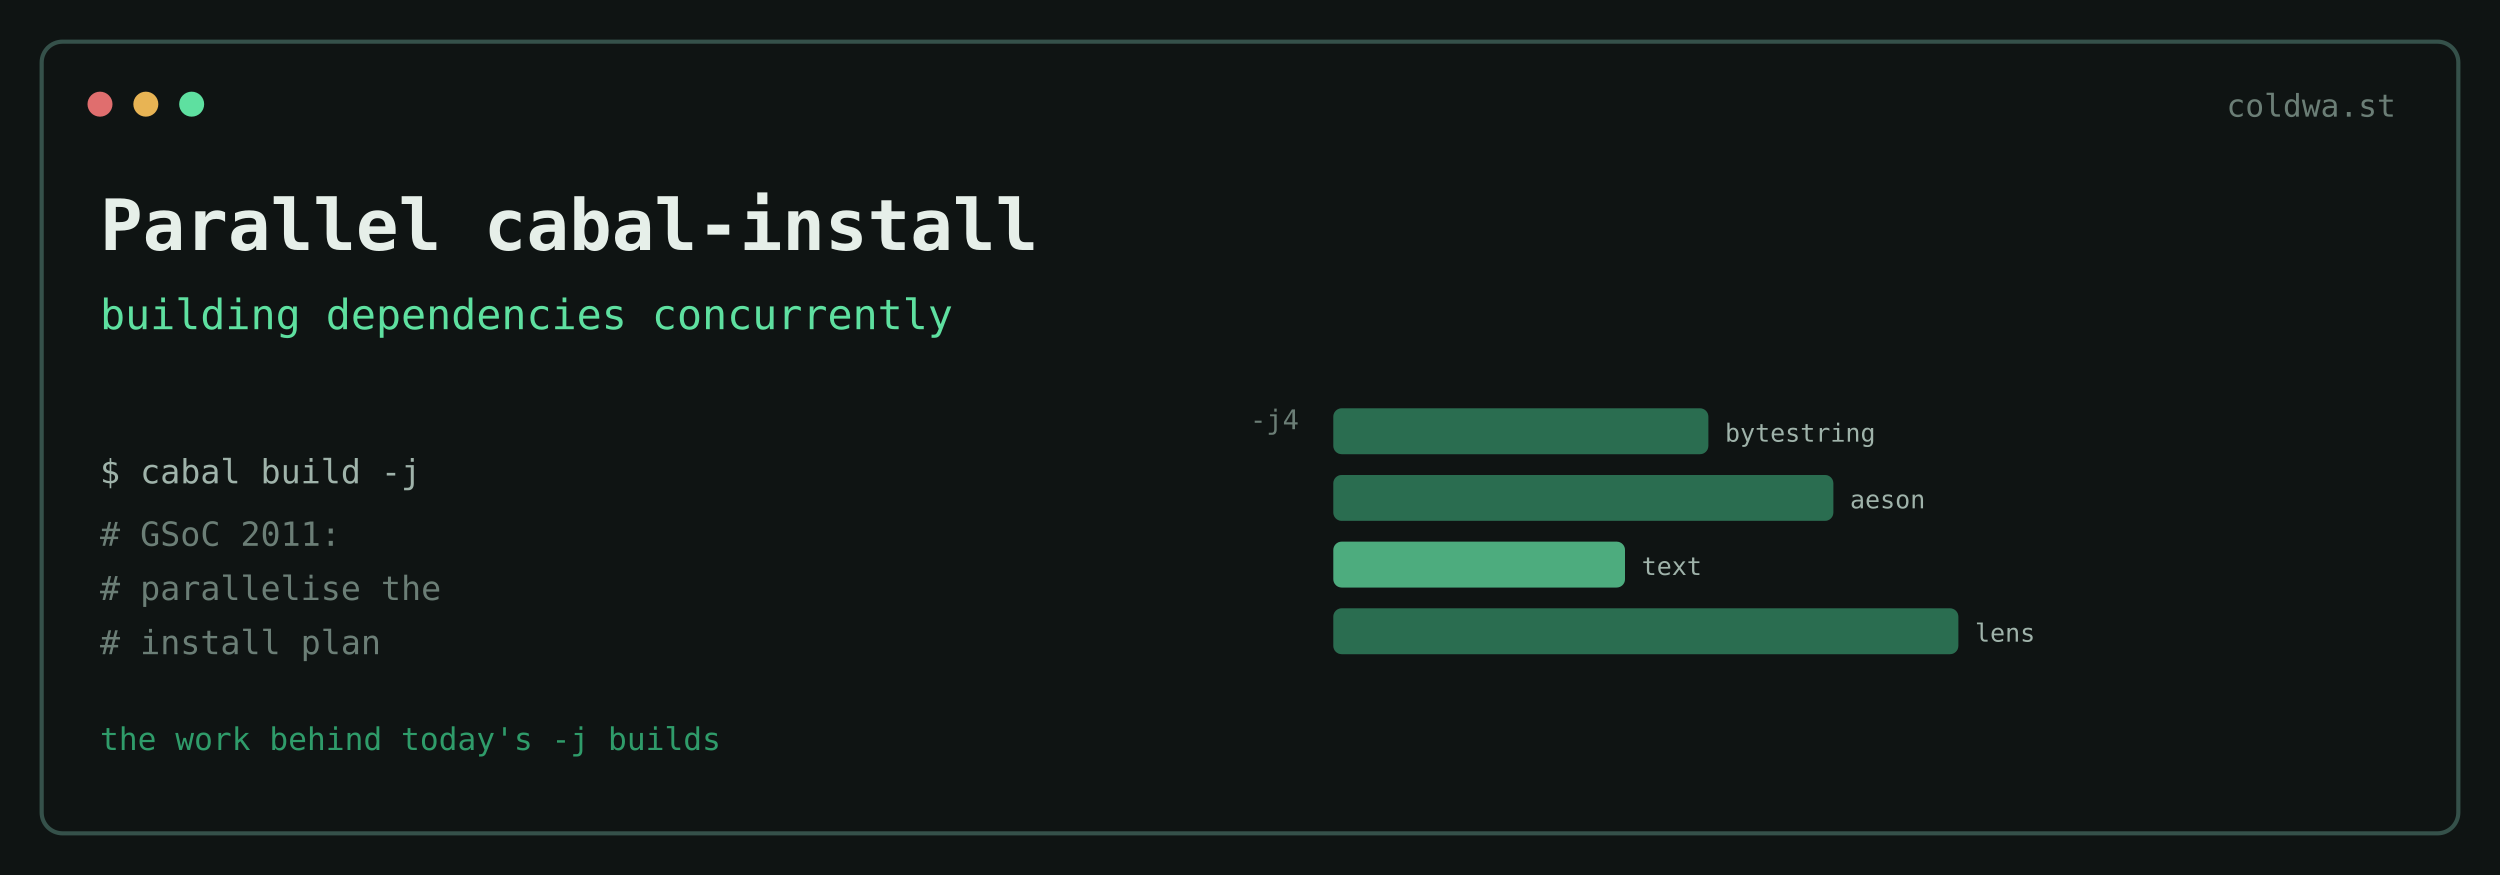
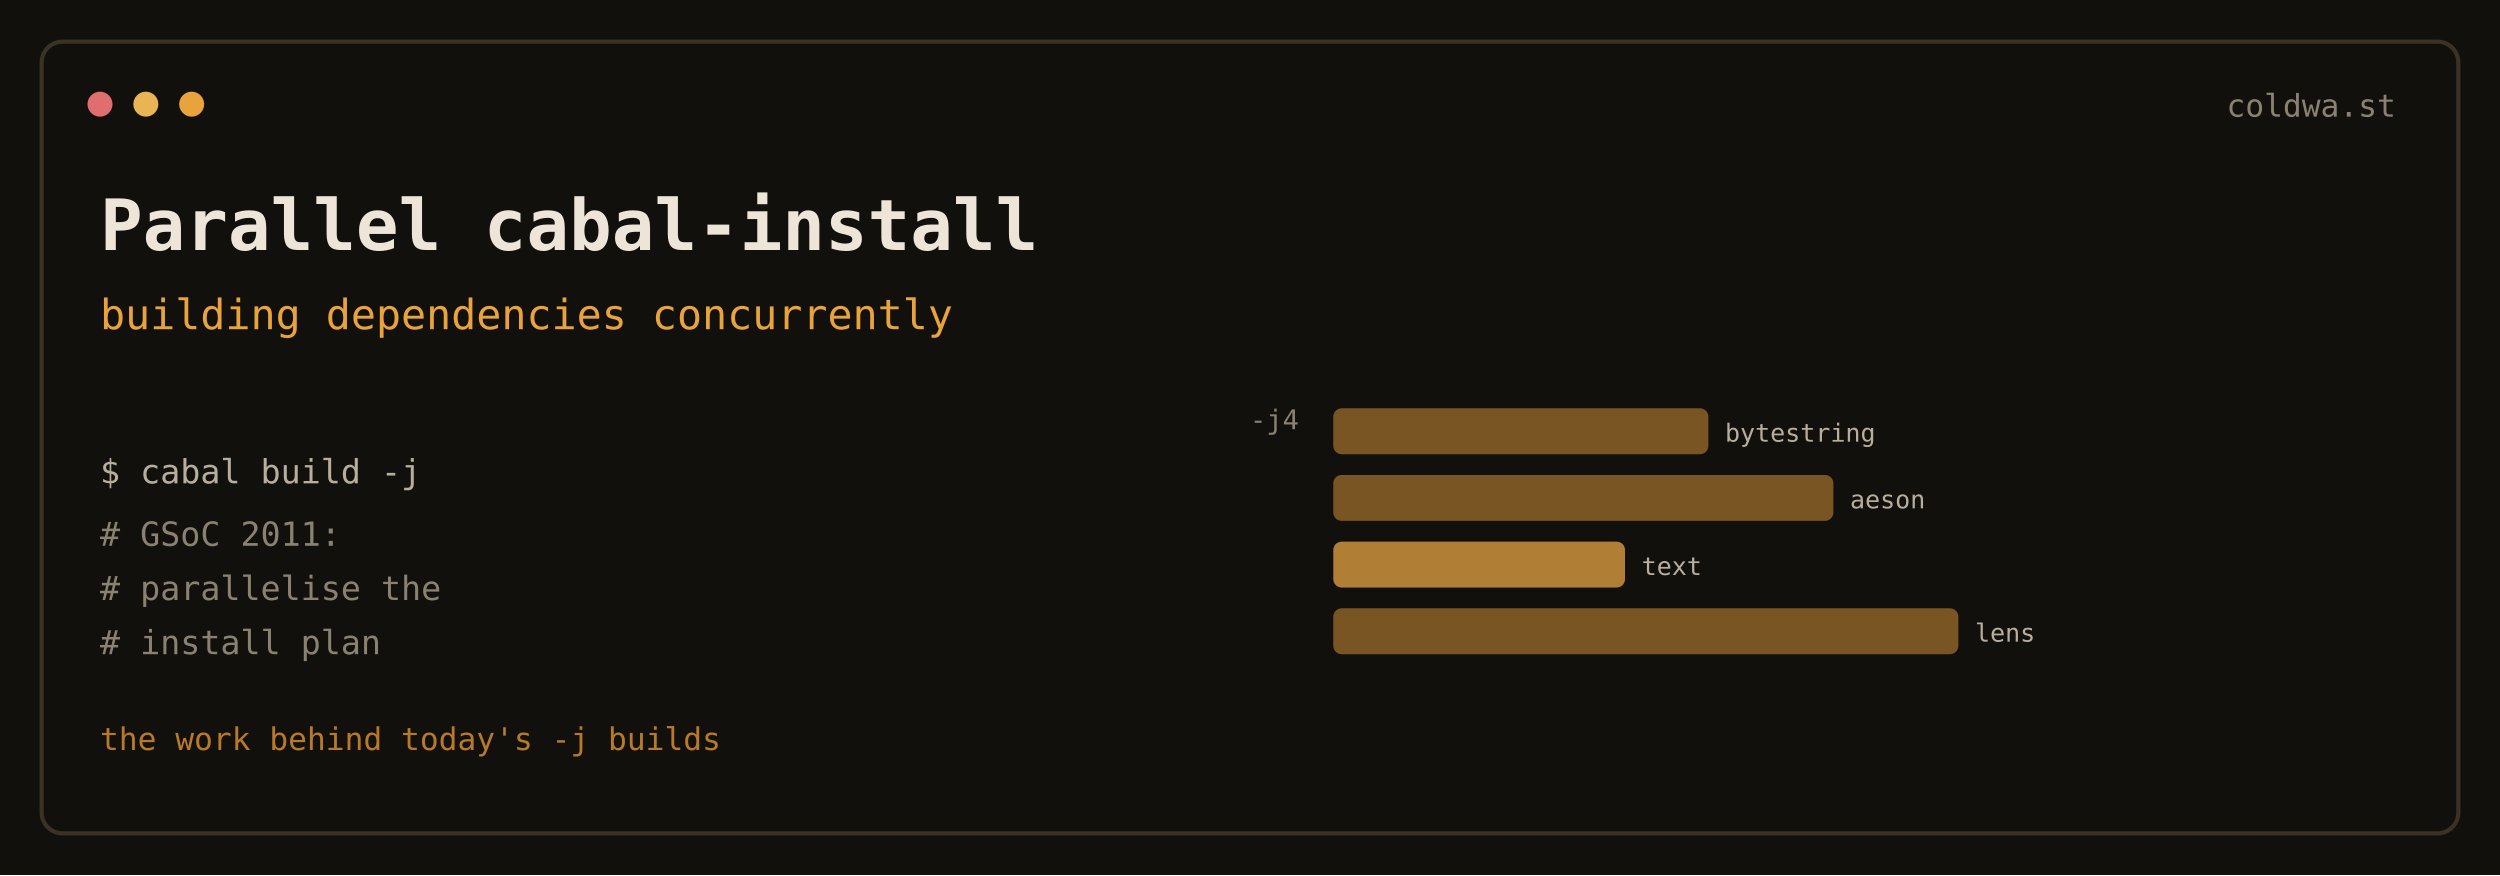
<svg xmlns="http://www.w3.org/2000/svg" width="1200" height="420" viewBox="0 0 1200 420" font-family="ui-monospace,Menlo,monospace">
-   <rect width="1200" height="420" fill="#0f1413" />
-   <rect x="20" y="20" width="1160" height="380" rx="10" fill="none" stroke="#35514a" stroke-width="2" />
+   <rect width="1200" height="420" fill="#12100D" />
+   <rect x="20" y="20" width="1160" height="380" rx="10" fill="none" stroke="#3A3225" stroke-width="2" />
  <circle cx="48" cy="50" r="6" fill="#e06e6e" />
  <circle cx="70" cy="50" r="6" fill="#e8b454" />
-   <circle cx="92" cy="50" r="6" fill="#5ee0a0" />
-   <text x="1150" y="56" text-anchor="end" font-size="15" fill="#6b7e76">coldwa.st</text>
-   <text x="48" y="120" font-size="34" font-weight="700" fill="#e6efe9">Parallel cabal-install</text>
-   <text x="48" y="158" font-size="20" fill="#5ee0a0">building dependencies concurrently</text>
+   <circle cx="92" cy="50" r="6" fill="#E8A33D" />
+   <text x="1150" y="56" text-anchor="end" font-size="15" fill="#8A8270">coldwa.st</text>
+   <text x="48" y="120" font-size="34" font-weight="700" fill="#EDE6D8">Parallel cabal-install</text>
+   <text x="48" y="158" font-size="20" fill="#E8A33D">building dependencies concurrently</text>
  <g>
-     <text x="600" y="206" font-size="13" fill="#6b7e76">-j4</text>
-     <rect x="640" y="196" width="180" height="22" rx="4" fill="#243330" />
-     <rect x="640" y="196" width="180" height="22" rx="4" fill="#2f9c6a" opacity="0.55" />
-     <rect x="640" y="228" width="240" height="22" rx="4" fill="#243330" />
-     <rect x="640" y="228" width="240" height="22" rx="4" fill="#2f9c6a" opacity="0.55" />
-     <rect x="640" y="260" width="140" height="22" rx="4" fill="#243330" />
-     <rect x="640" y="260" width="140" height="22" rx="4" fill="#5ee0a0" opacity="0.7" />
-     <rect x="640" y="292" width="300" height="22" rx="4" fill="#243330" />
-     <rect x="640" y="292" width="300" height="22" rx="4" fill="#2f9c6a" opacity="0.55" />
-     <text x="828" y="212" font-size="12" fill="#9fb3aa">bytestring</text>
-     <text x="888" y="244" font-size="12" fill="#9fb3aa">aeson</text>
-     <text x="788" y="276" font-size="12" fill="#9fb3aa">text</text>
-     <text x="948" y="308" font-size="12" fill="#9fb3aa">lens</text>
+     <text x="600" y="206" font-size="13" fill="#8A8270">-j4</text>
+     <rect x="640" y="196" width="180" height="22" rx="4" fill="#2E2820" />
+     <rect x="640" y="196" width="180" height="22" rx="4" fill="#B87A28" opacity="0.55" />
+     <rect x="640" y="228" width="240" height="22" rx="4" fill="#2E2820" />
+     <rect x="640" y="228" width="240" height="22" rx="4" fill="#B87A28" opacity="0.55" />
+     <rect x="640" y="260" width="140" height="22" rx="4" fill="#2E2820" />
+     <rect x="640" y="260" width="140" height="22" rx="4" fill="#E8A33D" opacity="0.7" />
+     <rect x="640" y="292" width="300" height="22" rx="4" fill="#2E2820" />
+     <rect x="640" y="292" width="300" height="22" rx="4" fill="#B87A28" opacity="0.55" />
+     <text x="828" y="212" font-size="12" fill="#B8AE9C">bytestring</text>
+     <text x="888" y="244" font-size="12" fill="#B8AE9C">aeson</text>
+     <text x="788" y="276" font-size="12" fill="#B8AE9C">text</text>
+     <text x="948" y="308" font-size="12" fill="#B8AE9C">lens</text>
  </g>
-   <text x="48" y="232" font-size="16" fill="#9fb3aa">$ cabal build -j</text>
-   <text x="48" y="262" font-size="16" fill="#6b7e76"># GSoC 2011:</text>
-   <text x="48" y="288" font-size="16" fill="#6b7e76"># parallelise the</text>
-   <text x="48" y="314" font-size="16" fill="#6b7e76"># install plan</text>
-   <text x="48" y="360" font-size="15" fill="#2f9c6a">the work behind today's -j builds</text>
+   <text x="48" y="232" font-size="16" fill="#B8AE9C">$ cabal build -j</text>
+   <text x="48" y="262" font-size="16" fill="#8A8270"># GSoC 2011:</text>
+   <text x="48" y="288" font-size="16" fill="#8A8270"># parallelise the</text>
+   <text x="48" y="314" font-size="16" fill="#8A8270"># install plan</text>
+   <text x="48" y="360" font-size="15" fill="#B87A28">the work behind today's -j builds</text>
</svg>
